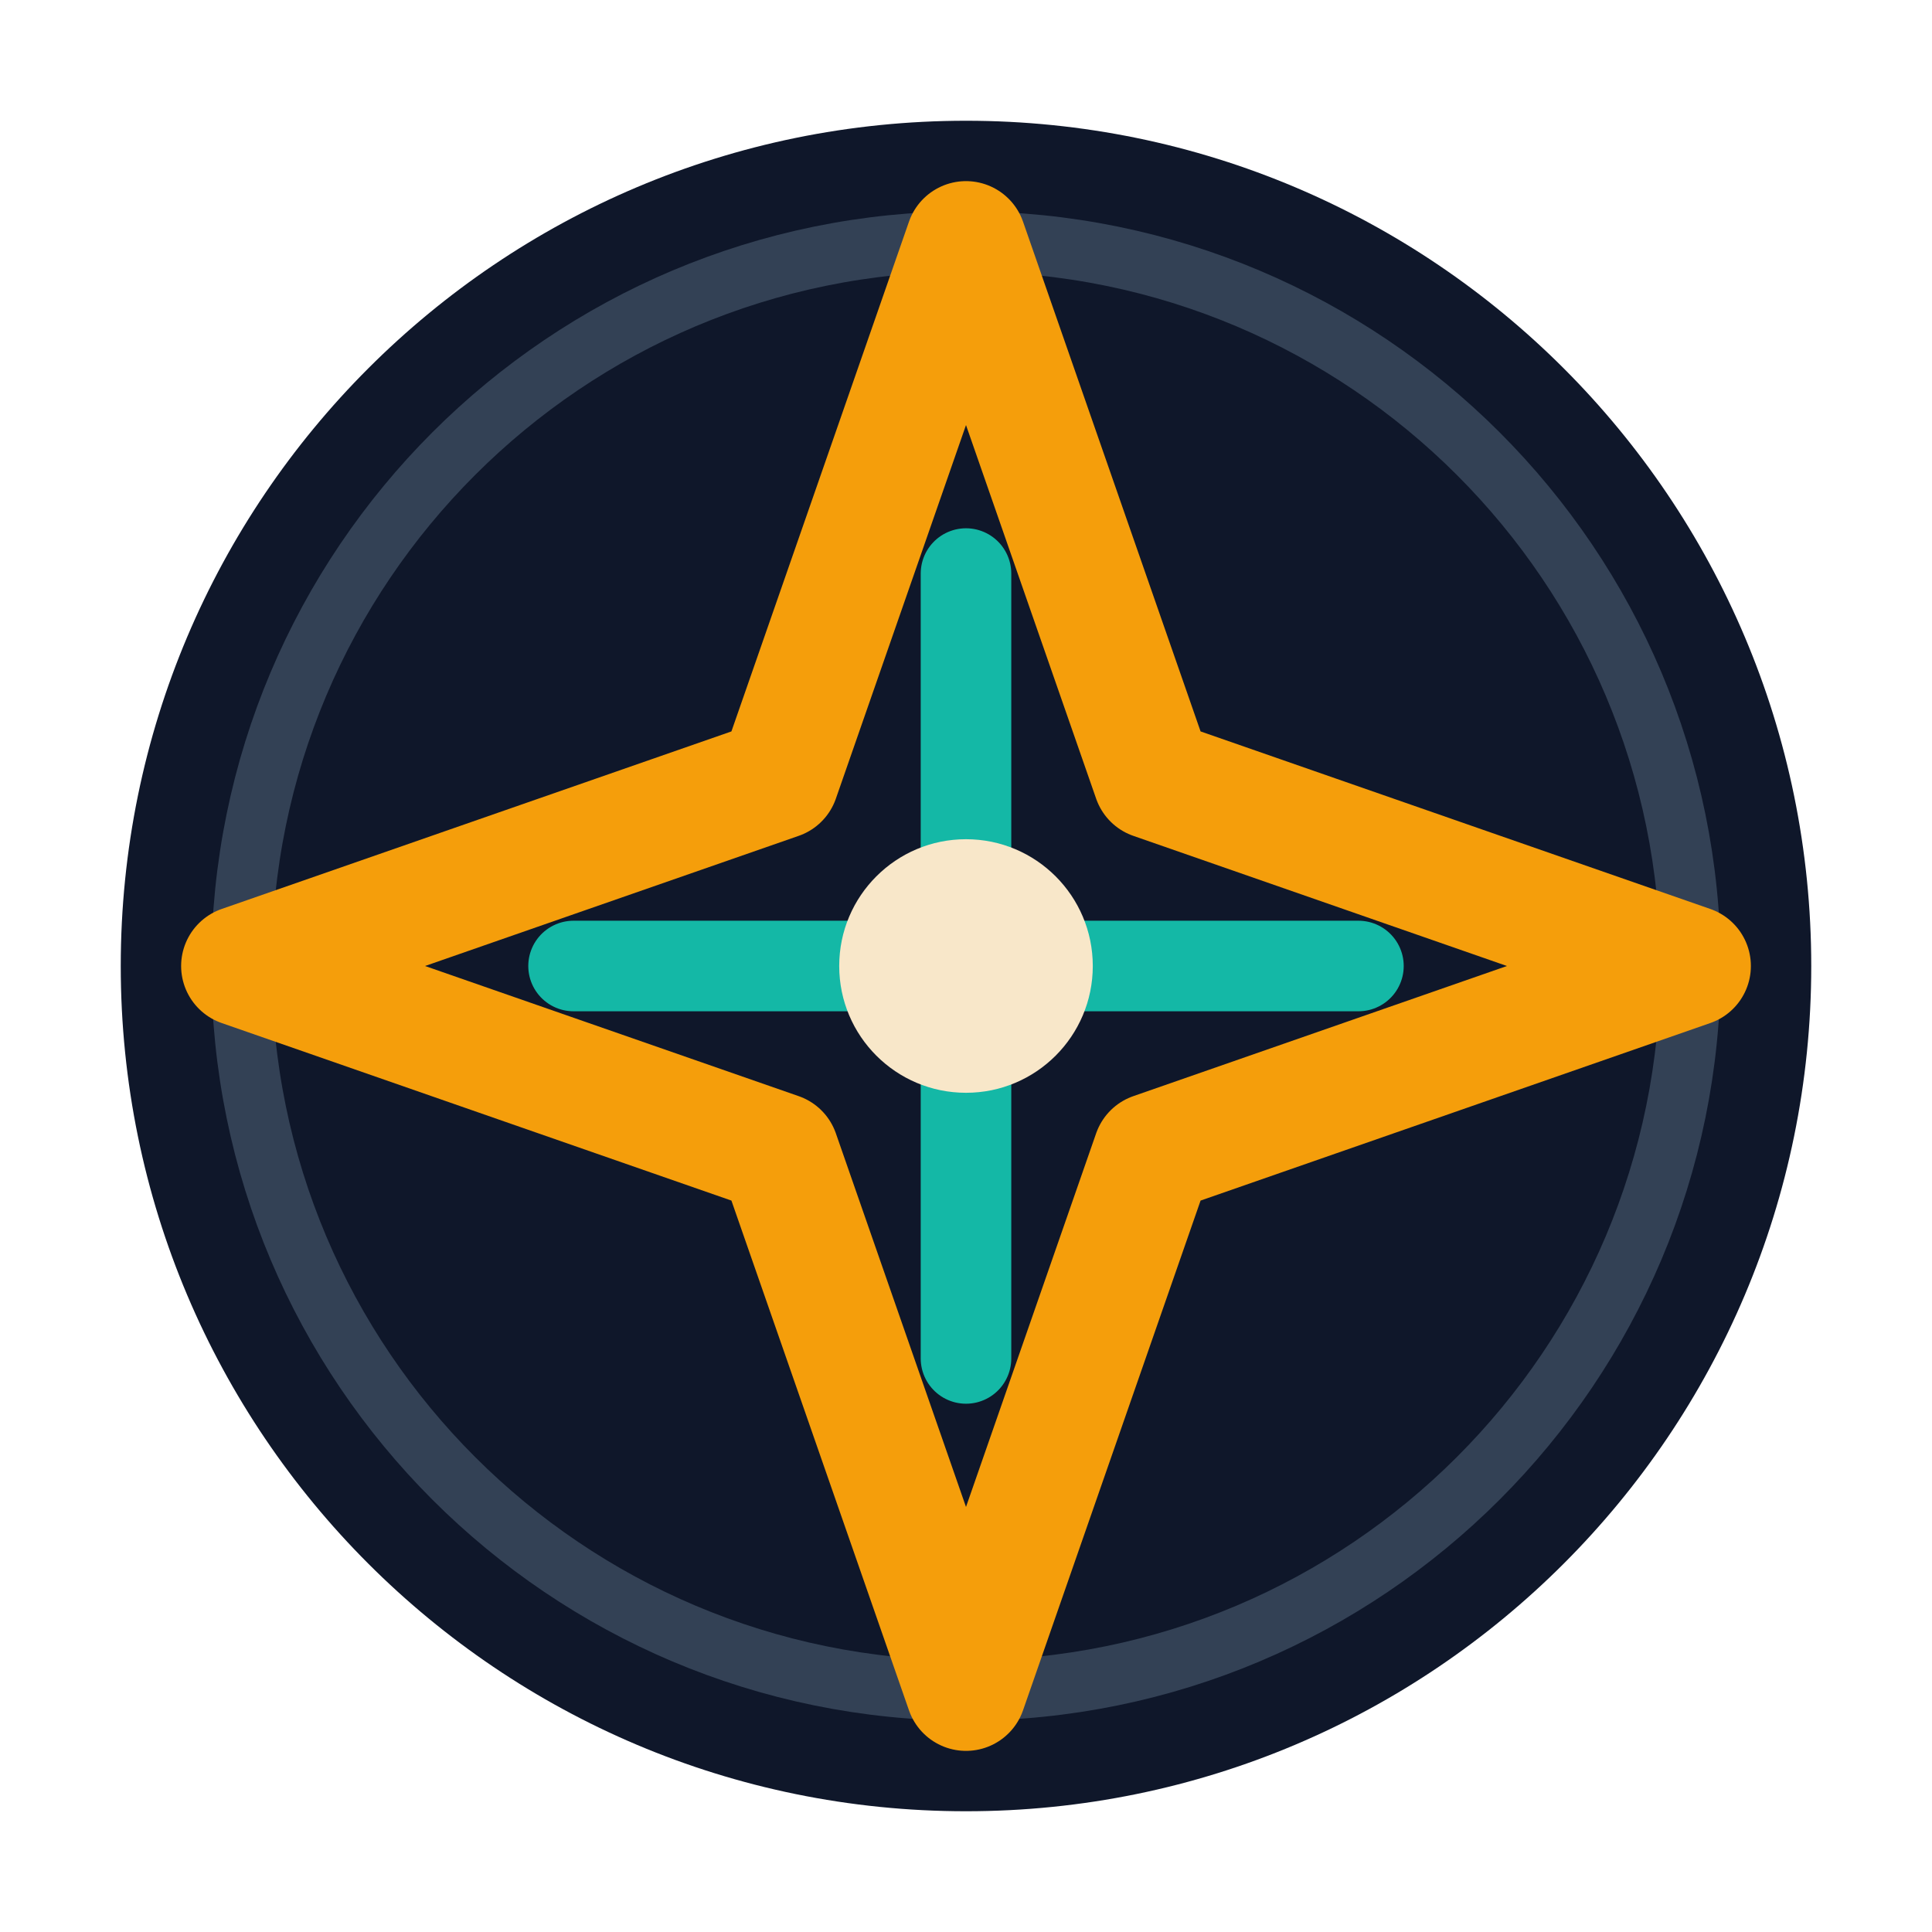
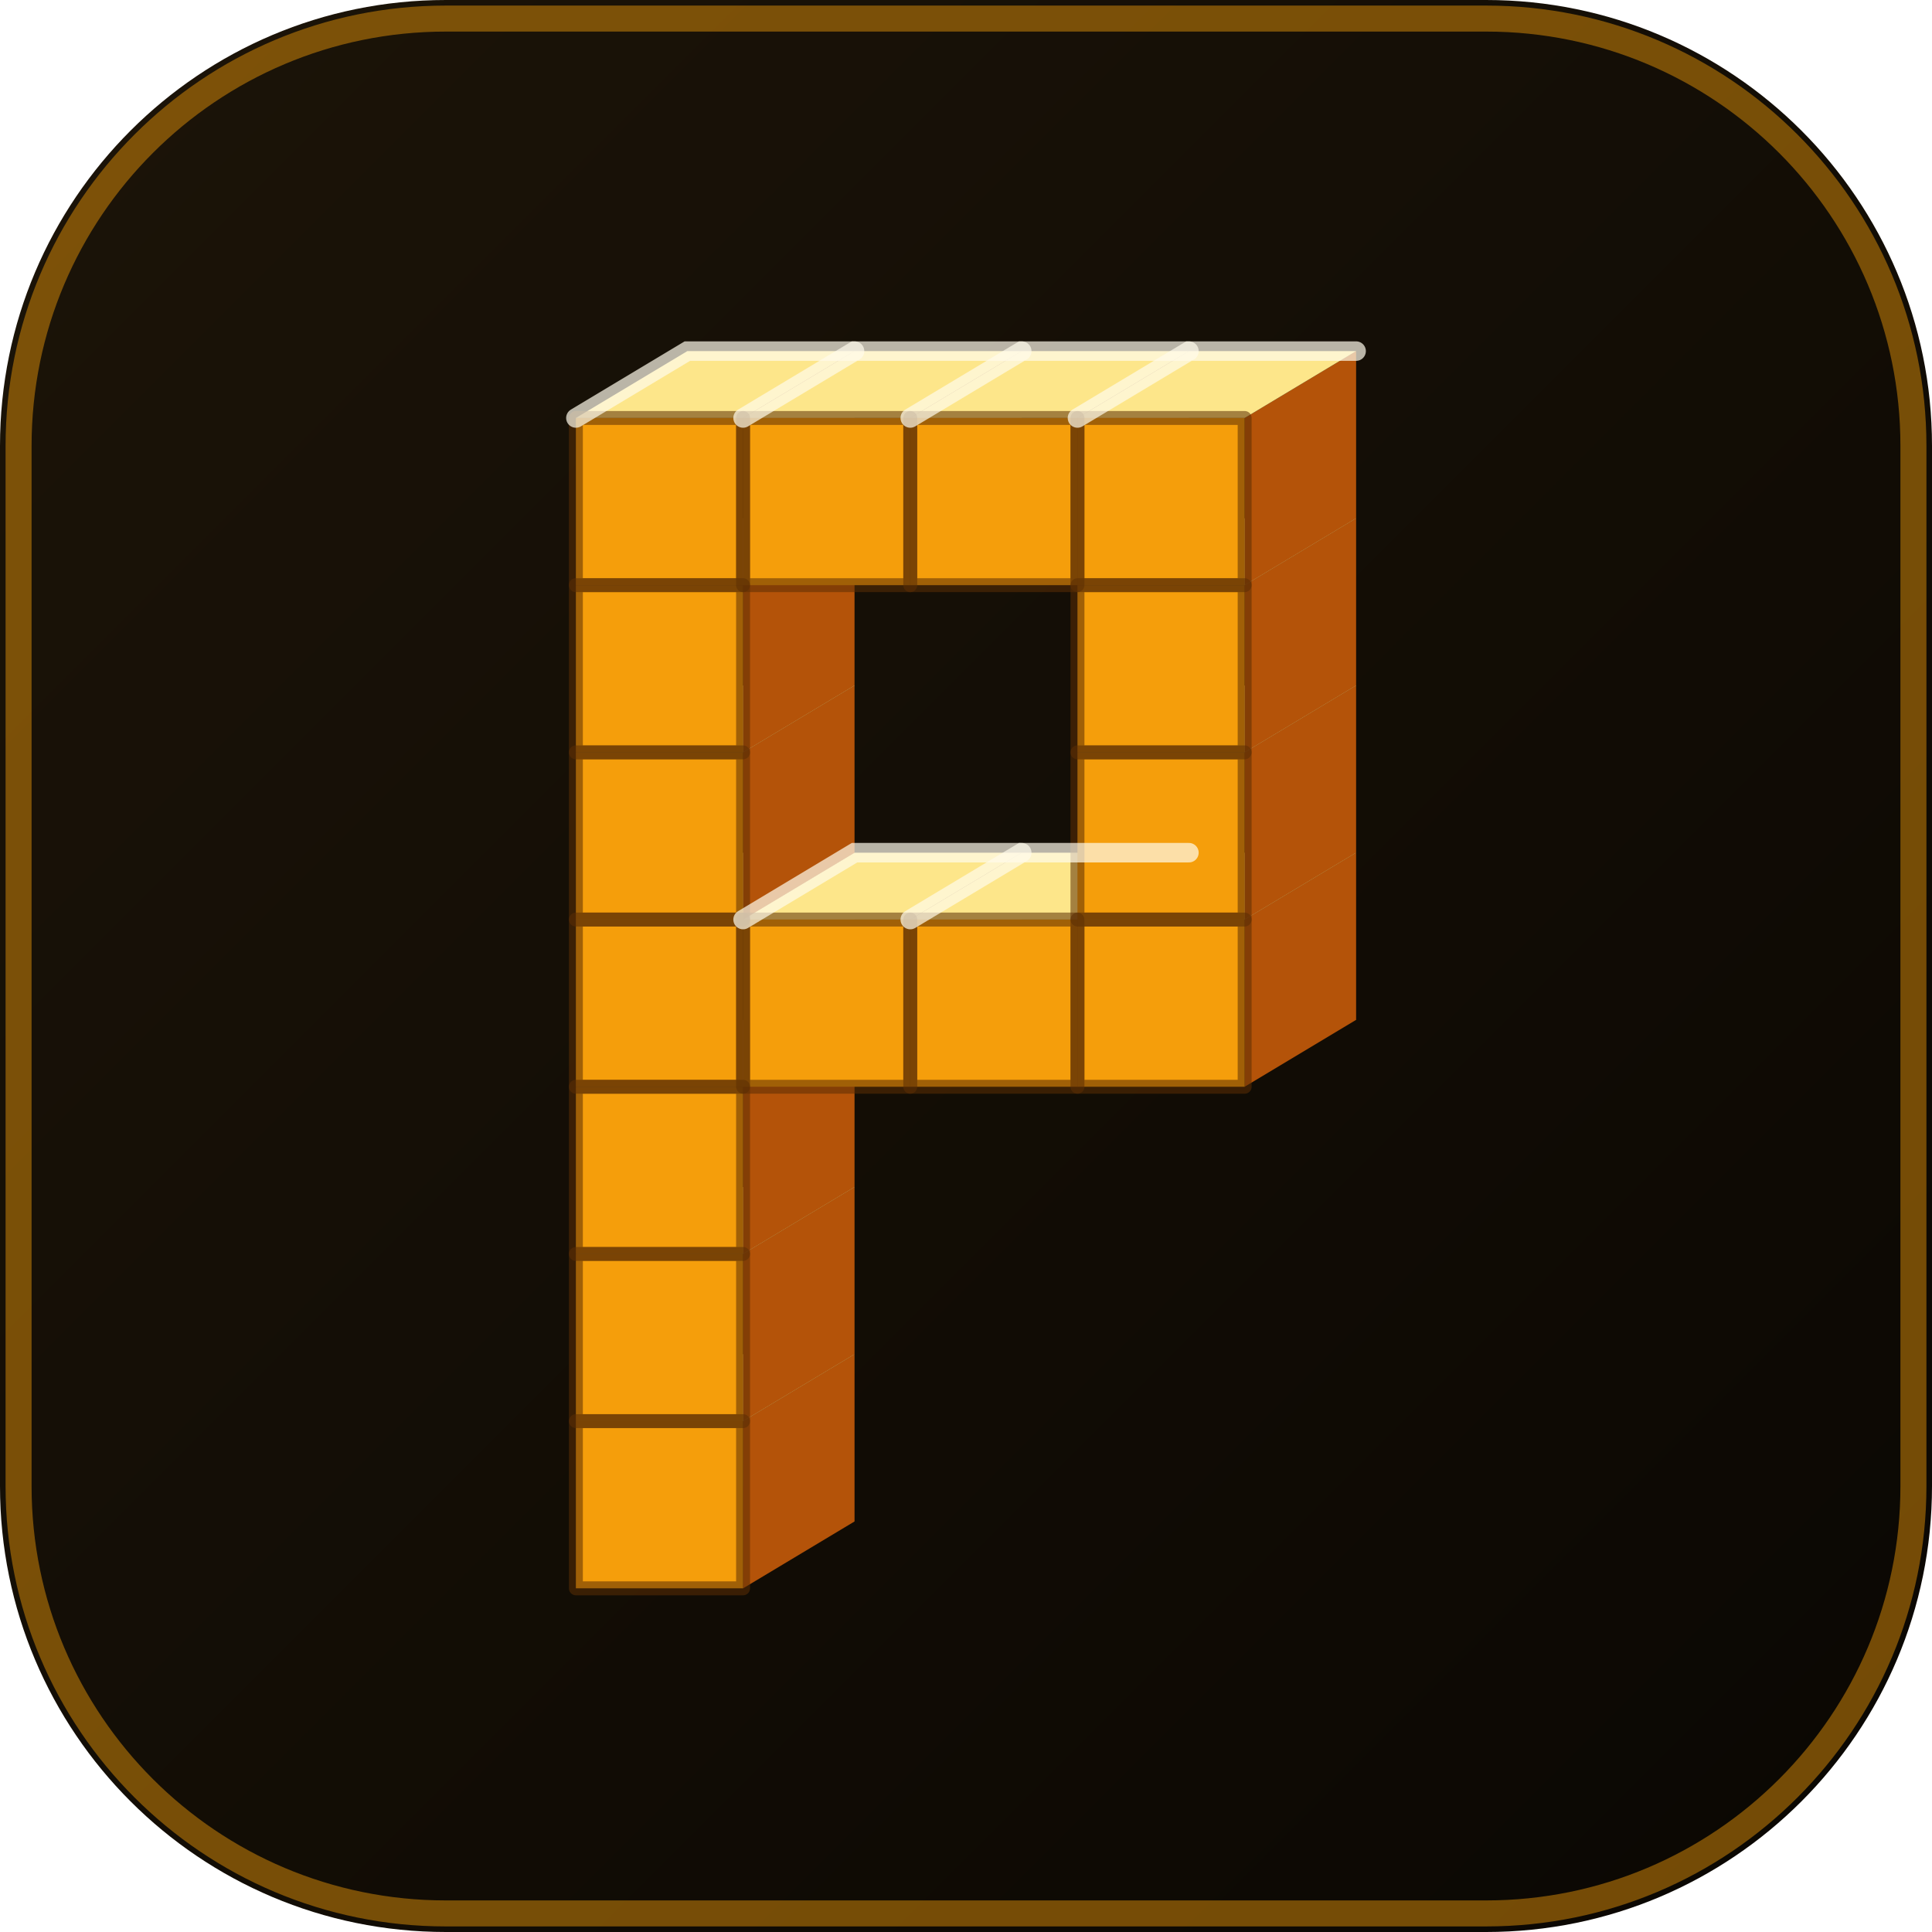
- <svg xmlns="http://www.w3.org/2000/svg" width="64" height="64" viewBox="0 0 64 64" fill="none">
-   <circle cx="32" cy="32" r="28" fill="#0f172a" />
-   <circle cx="32" cy="32" r="24" fill="#0f172a" stroke="#334155" stroke-width="2" />
-   <path d="M32 8l6.2 17.8L56 32l-17.8 6.2L32 56l-6.2-17.8L8 32l17.8-6.2L32 8z" fill="none" stroke="#f59e0b" stroke-width="4" stroke-linejoin="round" />
-   <path d="M32 19v26M19 32h26" stroke="#14b8a6" stroke-width="3" stroke-linecap="round" />
-   <circle cx="32" cy="32" r="4.2" fill="#f8e7c9" />
+ <svg xmlns="http://www.w3.org/2000/svg" width="64" height="64" viewBox="0 0 104 104" fill="none" role="img" aria-label="Partwright">
+   <defs>
+     <linearGradient id="tile" x1="0" y1="0" x2="104" y2="104" gradientUnits="userSpaceOnUse">
+       <stop offset="0" stop-color="#1c1408" />
+       <stop offset="1" stop-color="#0a0703" />
+     </linearGradient>
+     <clipPath id="clip">
+       <rect x="0" y="0" width="104" height="104" rx="24" />
+     </clipPath>
+   </defs>
+   <rect x="0" y="0" width="104" height="104" rx="24" fill="url(#tile)" />
+   <g clip-path="url(#clip)">
+     <g transform="translate(4 6) scale(1.5)">
+       <polygon points="24,47 24,53 28,50.6 28,44.6" fill="#b45309" />
+       <polygon points="18,47 24,47 28,44.6 22,44.6" fill="#fde68a" />
+       <polygon points="18,47 24,47 24,53 18,53" fill="#f59e0b" />
+       <polygon points="24,41 24,47 28,44.6 28,38.6" fill="#b45309" />
+       <polygon points="18,41 24,41 28,38.6 22,38.6" fill="#fde68a" />
+       <polygon points="18,41 24,41 24,47 18,47" fill="#f59e0b" />
+       <polygon points="24,35 24,41 28,38.6 28,32.6" fill="#b45309" />
+       <polygon points="18,35 24,35 28,32.6 22,32.6" fill="#fde68a" />
+       <polygon points="18,35 24,35 24,41 18,41" fill="#f59e0b" />
+       <polygon points="24,29 24,35 28,32.6 28,26.6" fill="#b45309" />
+       <polygon points="18,29 24,29 28,26.6 22,26.6" fill="#fde68a" />
+       <polygon points="18,29 24,29 24,35 18,35" fill="#f59e0b" />
+       <polygon points="30,29 30,35 34,32.6 34,26.6" fill="#b45309" />
+       <polygon points="24,29 30,29 34,26.6 28,26.6" fill="#fde68a" />
+       <polygon points="24,29 30,29 30,35 24,35" fill="#f59e0b" />
+       <polygon points="36,29 36,35 40,32.6 40,26.6" fill="#b45309" />
+       <polygon points="30,29 36,29 40,26.6 34,26.6" fill="#fde68a" />
+       <polygon points="30,29 36,29 36,35 30,35" fill="#f59e0b" />
+       <polygon points="42,29 42,35 46,32.6 46,26.6" fill="#b45309" />
+       <polygon points="36,29 42,29 46,26.6 40,26.6" fill="#fde68a" />
+       <polygon points="36,29 42,29 42,35 36,35" fill="#f59e0b" />
+       <polygon points="24,23 24,29 28,26.6 28,20.6" fill="#b45309" />
+       <polygon points="18,23 24,23 28,20.6 22,20.6" fill="#fde68a" />
+       <polygon points="18,23 24,23 24,29 18,29" fill="#f59e0b" />
+       <polygon points="42,23 42,29 46,26.6 46,20.6" fill="#b45309" />
+       <polygon points="36,23 42,23 46,20.6 40,20.6" fill="#fde68a" />
+       <polygon points="36,23 42,23 42,29 36,29" fill="#f59e0b" />
+       <polygon points="24,17 24,23 28,20.6 28,14.6" fill="#b45309" />
+       <polygon points="18,17 24,17 28,14.6 22,14.6" fill="#fde68a" />
+       <polygon points="18,17 24,17 24,23 18,23" fill="#f59e0b" />
+       <polygon points="42,17 42,23 46,20.6 46,14.6" fill="#b45309" />
+       <polygon points="36,17 42,17 46,14.6 40,14.6" fill="#fde68a" />
+       <polygon points="36,17 42,17 42,23 36,23" fill="#f59e0b" />
+       <polygon points="24,11 24,17 28,14.6 28,8.6" fill="#b45309" />
+       <polygon points="18,11 24,11 28,8.6 22,8.6" fill="#fde68a" />
+       <polygon points="18,11 24,11 24,17 18,17" fill="#f59e0b" />
+       <polygon points="30,11 30,17 34,14.6 34,8.6" fill="#b45309" />
+       <polygon points="24,11 30,11 34,8.6 28,8.6" fill="#fde68a" />
+       <polygon points="24,11 30,11 30,17 24,17" fill="#f59e0b" />
+       <polygon points="36,11 36,17 40,14.6 40,8.6" fill="#b45309" />
+       <polygon points="30,11 36,11 40,8.6 34,8.6" fill="#fde68a" />
+       <polygon points="30,11 36,11 36,17 30,17" fill="#f59e0b" />
+       <polygon points="42,11 42,17 46,14.6 46,8.6" fill="#b45309" />
+       <polygon points="36,11 42,11 46,8.6 40,8.6" fill="#fde68a" />
+       <polygon points="36,11 42,11 42,17 36,17" fill="#f59e0b" />
+       <polygon points="18,11 24,11 24,17 18,17" fill="none" stroke="#5c2e05" stroke-width="0.5" stroke-opacity="0.55" stroke-linejoin="round" />
+       <polygon points="24,11 30,11 30,17 24,17" fill="none" stroke="#5c2e05" stroke-width="0.5" stroke-opacity="0.55" stroke-linejoin="round" />
+       <polygon points="30,11 36,11 36,17 30,17" fill="none" stroke="#5c2e05" stroke-width="0.5" stroke-opacity="0.55" stroke-linejoin="round" />
+       <polygon points="36,11 42,11 42,17 36,17" fill="none" stroke="#5c2e05" stroke-width="0.5" stroke-opacity="0.55" stroke-linejoin="round" />
+       <polygon points="18,17 24,17 24,23 18,23" fill="none" stroke="#5c2e05" stroke-width="0.5" stroke-opacity="0.55" stroke-linejoin="round" />
+       <polygon points="36,17 42,17 42,23 36,23" fill="none" stroke="#5c2e05" stroke-width="0.5" stroke-opacity="0.55" stroke-linejoin="round" />
+       <polygon points="18,23 24,23 24,29 18,29" fill="none" stroke="#5c2e05" stroke-width="0.5" stroke-opacity="0.55" stroke-linejoin="round" />
+       <polygon points="36,23 42,23 42,29 36,29" fill="none" stroke="#5c2e05" stroke-width="0.5" stroke-opacity="0.55" stroke-linejoin="round" />
+       <polygon points="18,29 24,29 24,35 18,35" fill="none" stroke="#5c2e05" stroke-width="0.5" stroke-opacity="0.55" stroke-linejoin="round" />
+       <polygon points="24,29 30,29 30,35 24,35" fill="none" stroke="#5c2e05" stroke-width="0.5" stroke-opacity="0.55" stroke-linejoin="round" />
+       <polygon points="30,29 36,29 36,35 30,35" fill="none" stroke="#5c2e05" stroke-width="0.5" stroke-opacity="0.55" stroke-linejoin="round" />
+       <polygon points="36,29 42,29 42,35 36,35" fill="none" stroke="#5c2e05" stroke-width="0.5" stroke-opacity="0.55" stroke-linejoin="round" />
+       <polygon points="18,35 24,35 24,41 18,41" fill="none" stroke="#5c2e05" stroke-width="0.5" stroke-opacity="0.55" stroke-linejoin="round" />
+       <polygon points="18,41 24,41 24,47 18,47" fill="none" stroke="#5c2e05" stroke-width="0.5" stroke-opacity="0.55" stroke-linejoin="round" />
+       <polygon points="18,47 24,47 24,53 18,53" fill="none" stroke="#5c2e05" stroke-width="0.5" stroke-opacity="0.55" stroke-linejoin="round" />
+       <path d="M18,11 L22,8.6 L28,8.6" fill="none" stroke="#fffbeb" stroke-width="0.7" stroke-linecap="round" opacity="0.7" />
+       <path d="M24,11 L28,8.6 L34,8.6" fill="none" stroke="#fffbeb" stroke-width="0.7" stroke-linecap="round" opacity="0.7" />
+       <path d="M30,11 L34,8.6 L40,8.6" fill="none" stroke="#fffbeb" stroke-width="0.7" stroke-linecap="round" opacity="0.7" />
+       <path d="M36,11 L40,8.6 L46,8.6" fill="none" stroke="#fffbeb" stroke-width="0.7" stroke-linecap="round" opacity="0.7" />
+       <path d="M24,29 L28,26.6 L34,26.6" fill="none" stroke="#fffbeb" stroke-width="0.7" stroke-linecap="round" opacity="0.7" />
+       <path d="M30,29 L34,26.6 L40,26.6" fill="none" stroke="#fffbeb" stroke-width="0.7" stroke-linecap="round" opacity="0.7" />
+     </g>
+   </g>
+   <rect x="1" y="1" width="102" height="102" rx="23" fill="none" stroke="#f59e0b" stroke-width="1.4" stroke-opacity="0.45" />
</svg>
